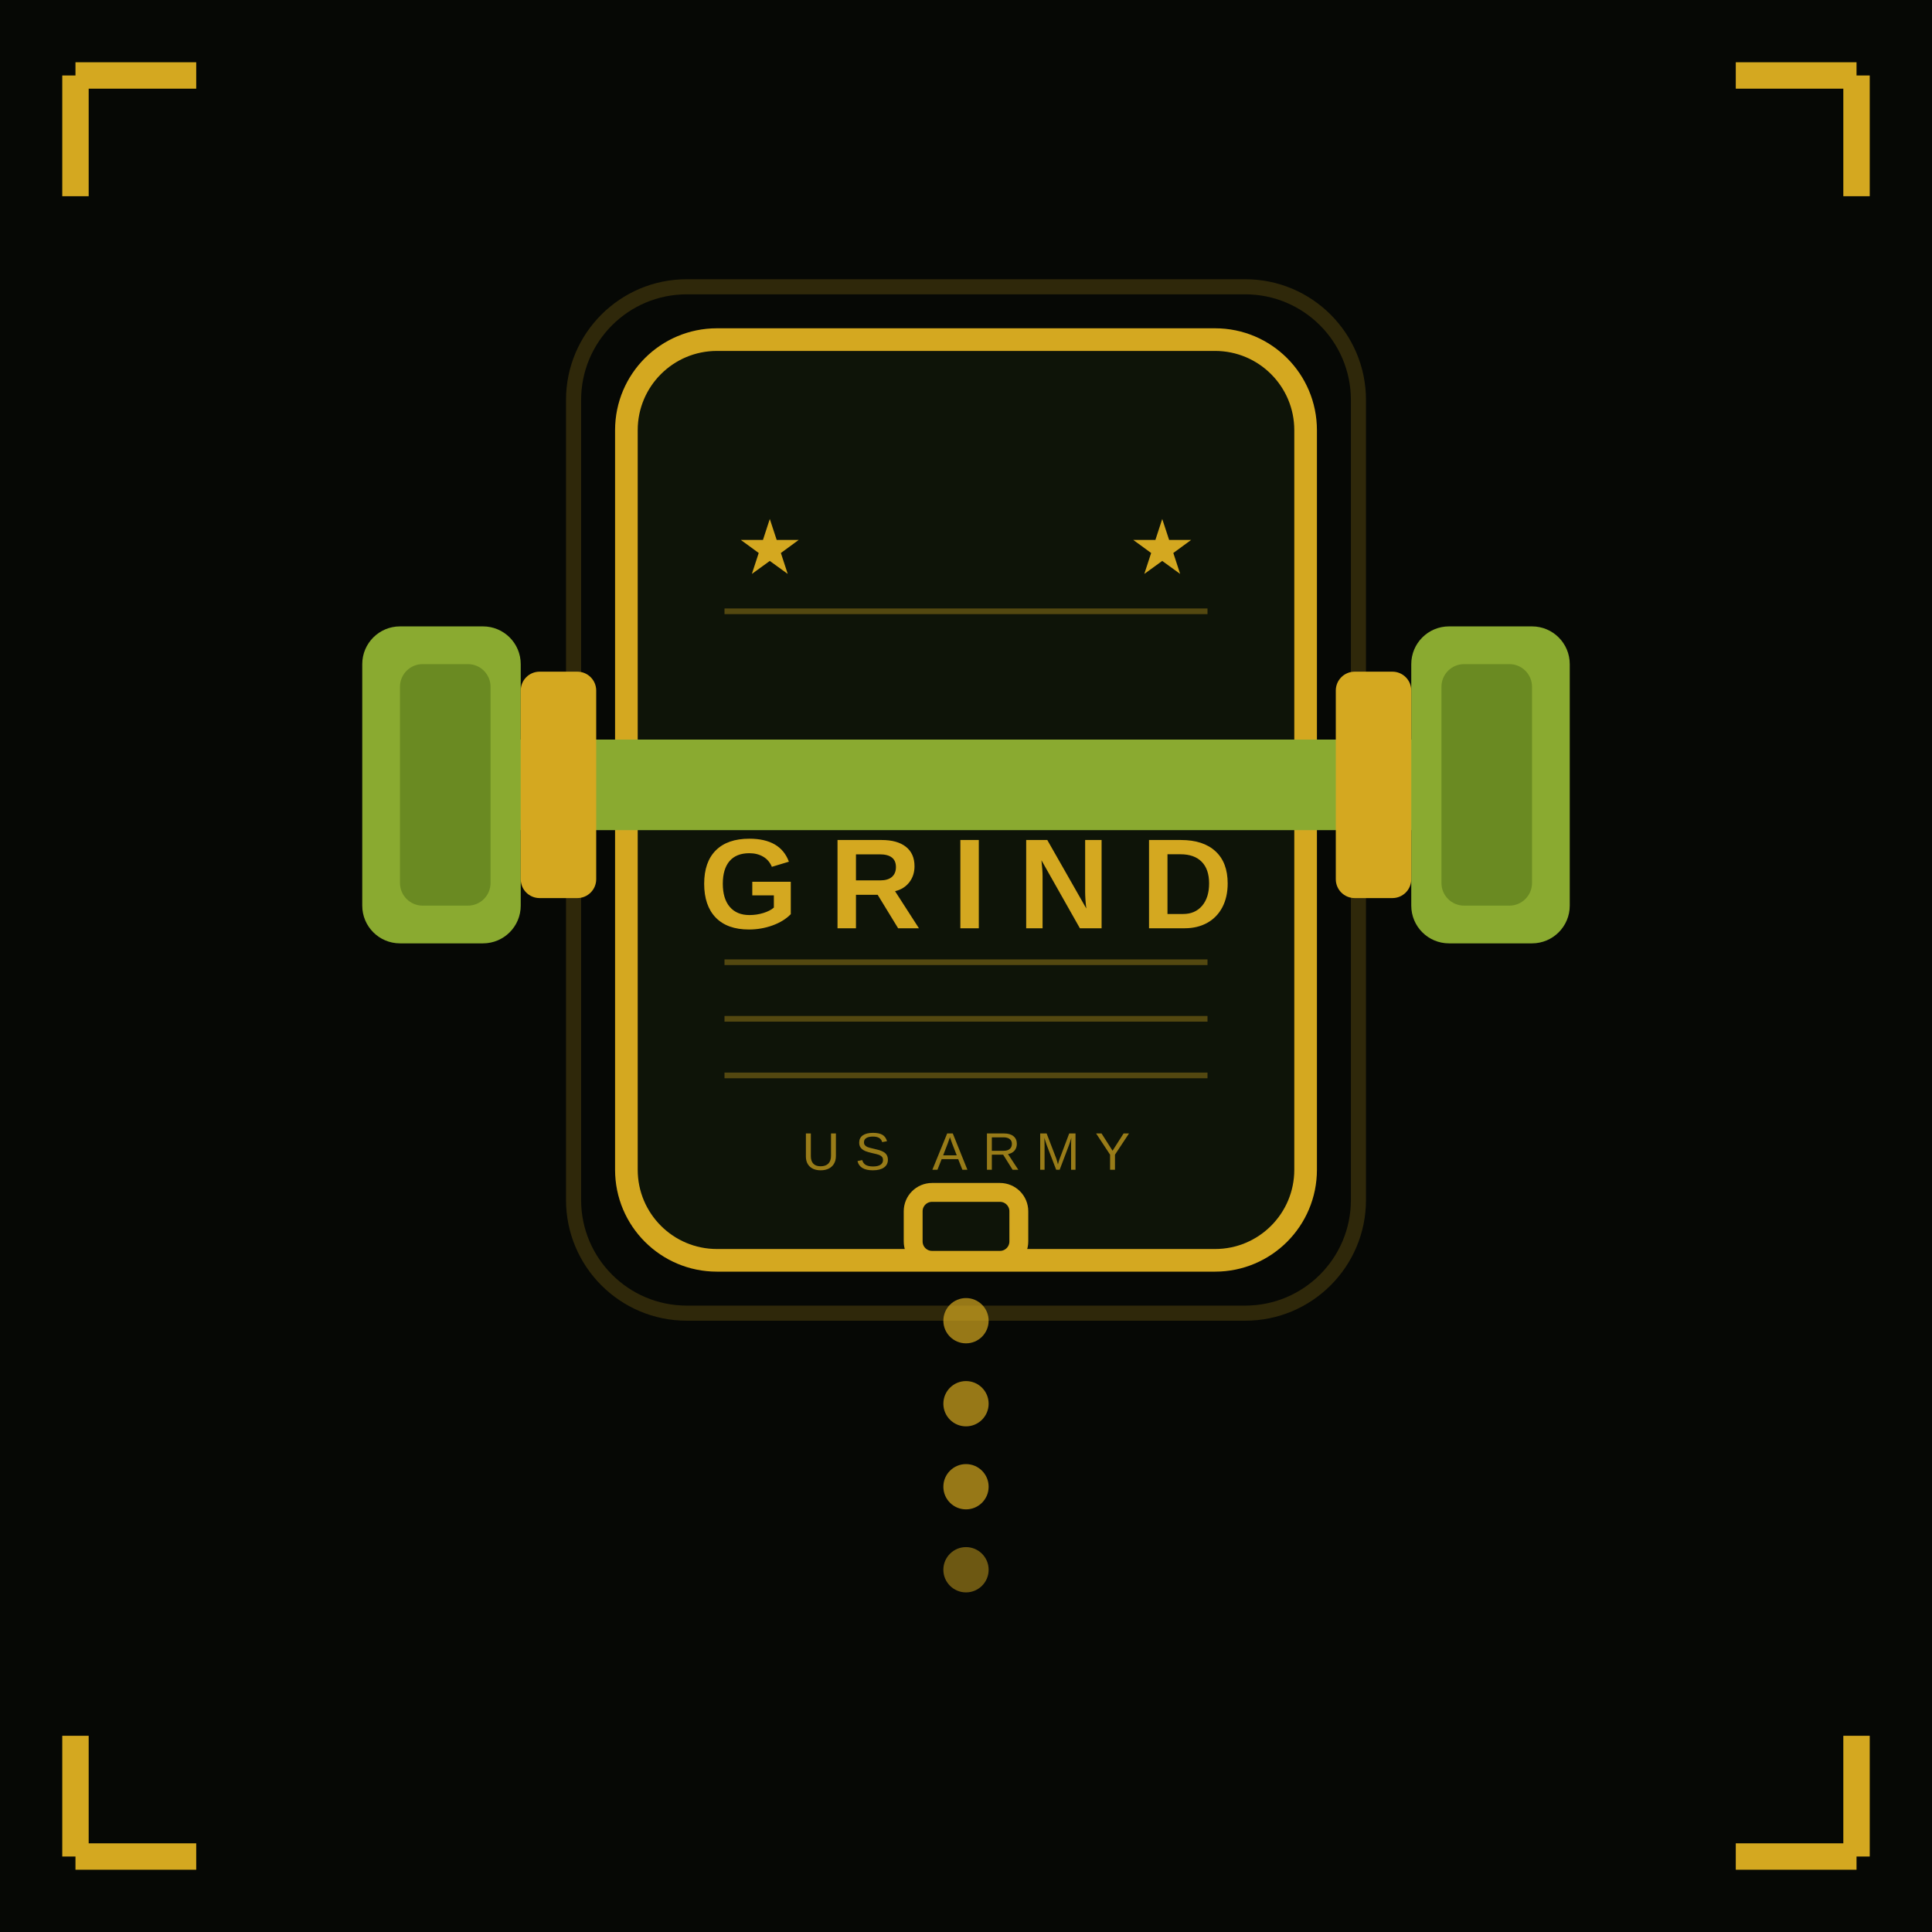
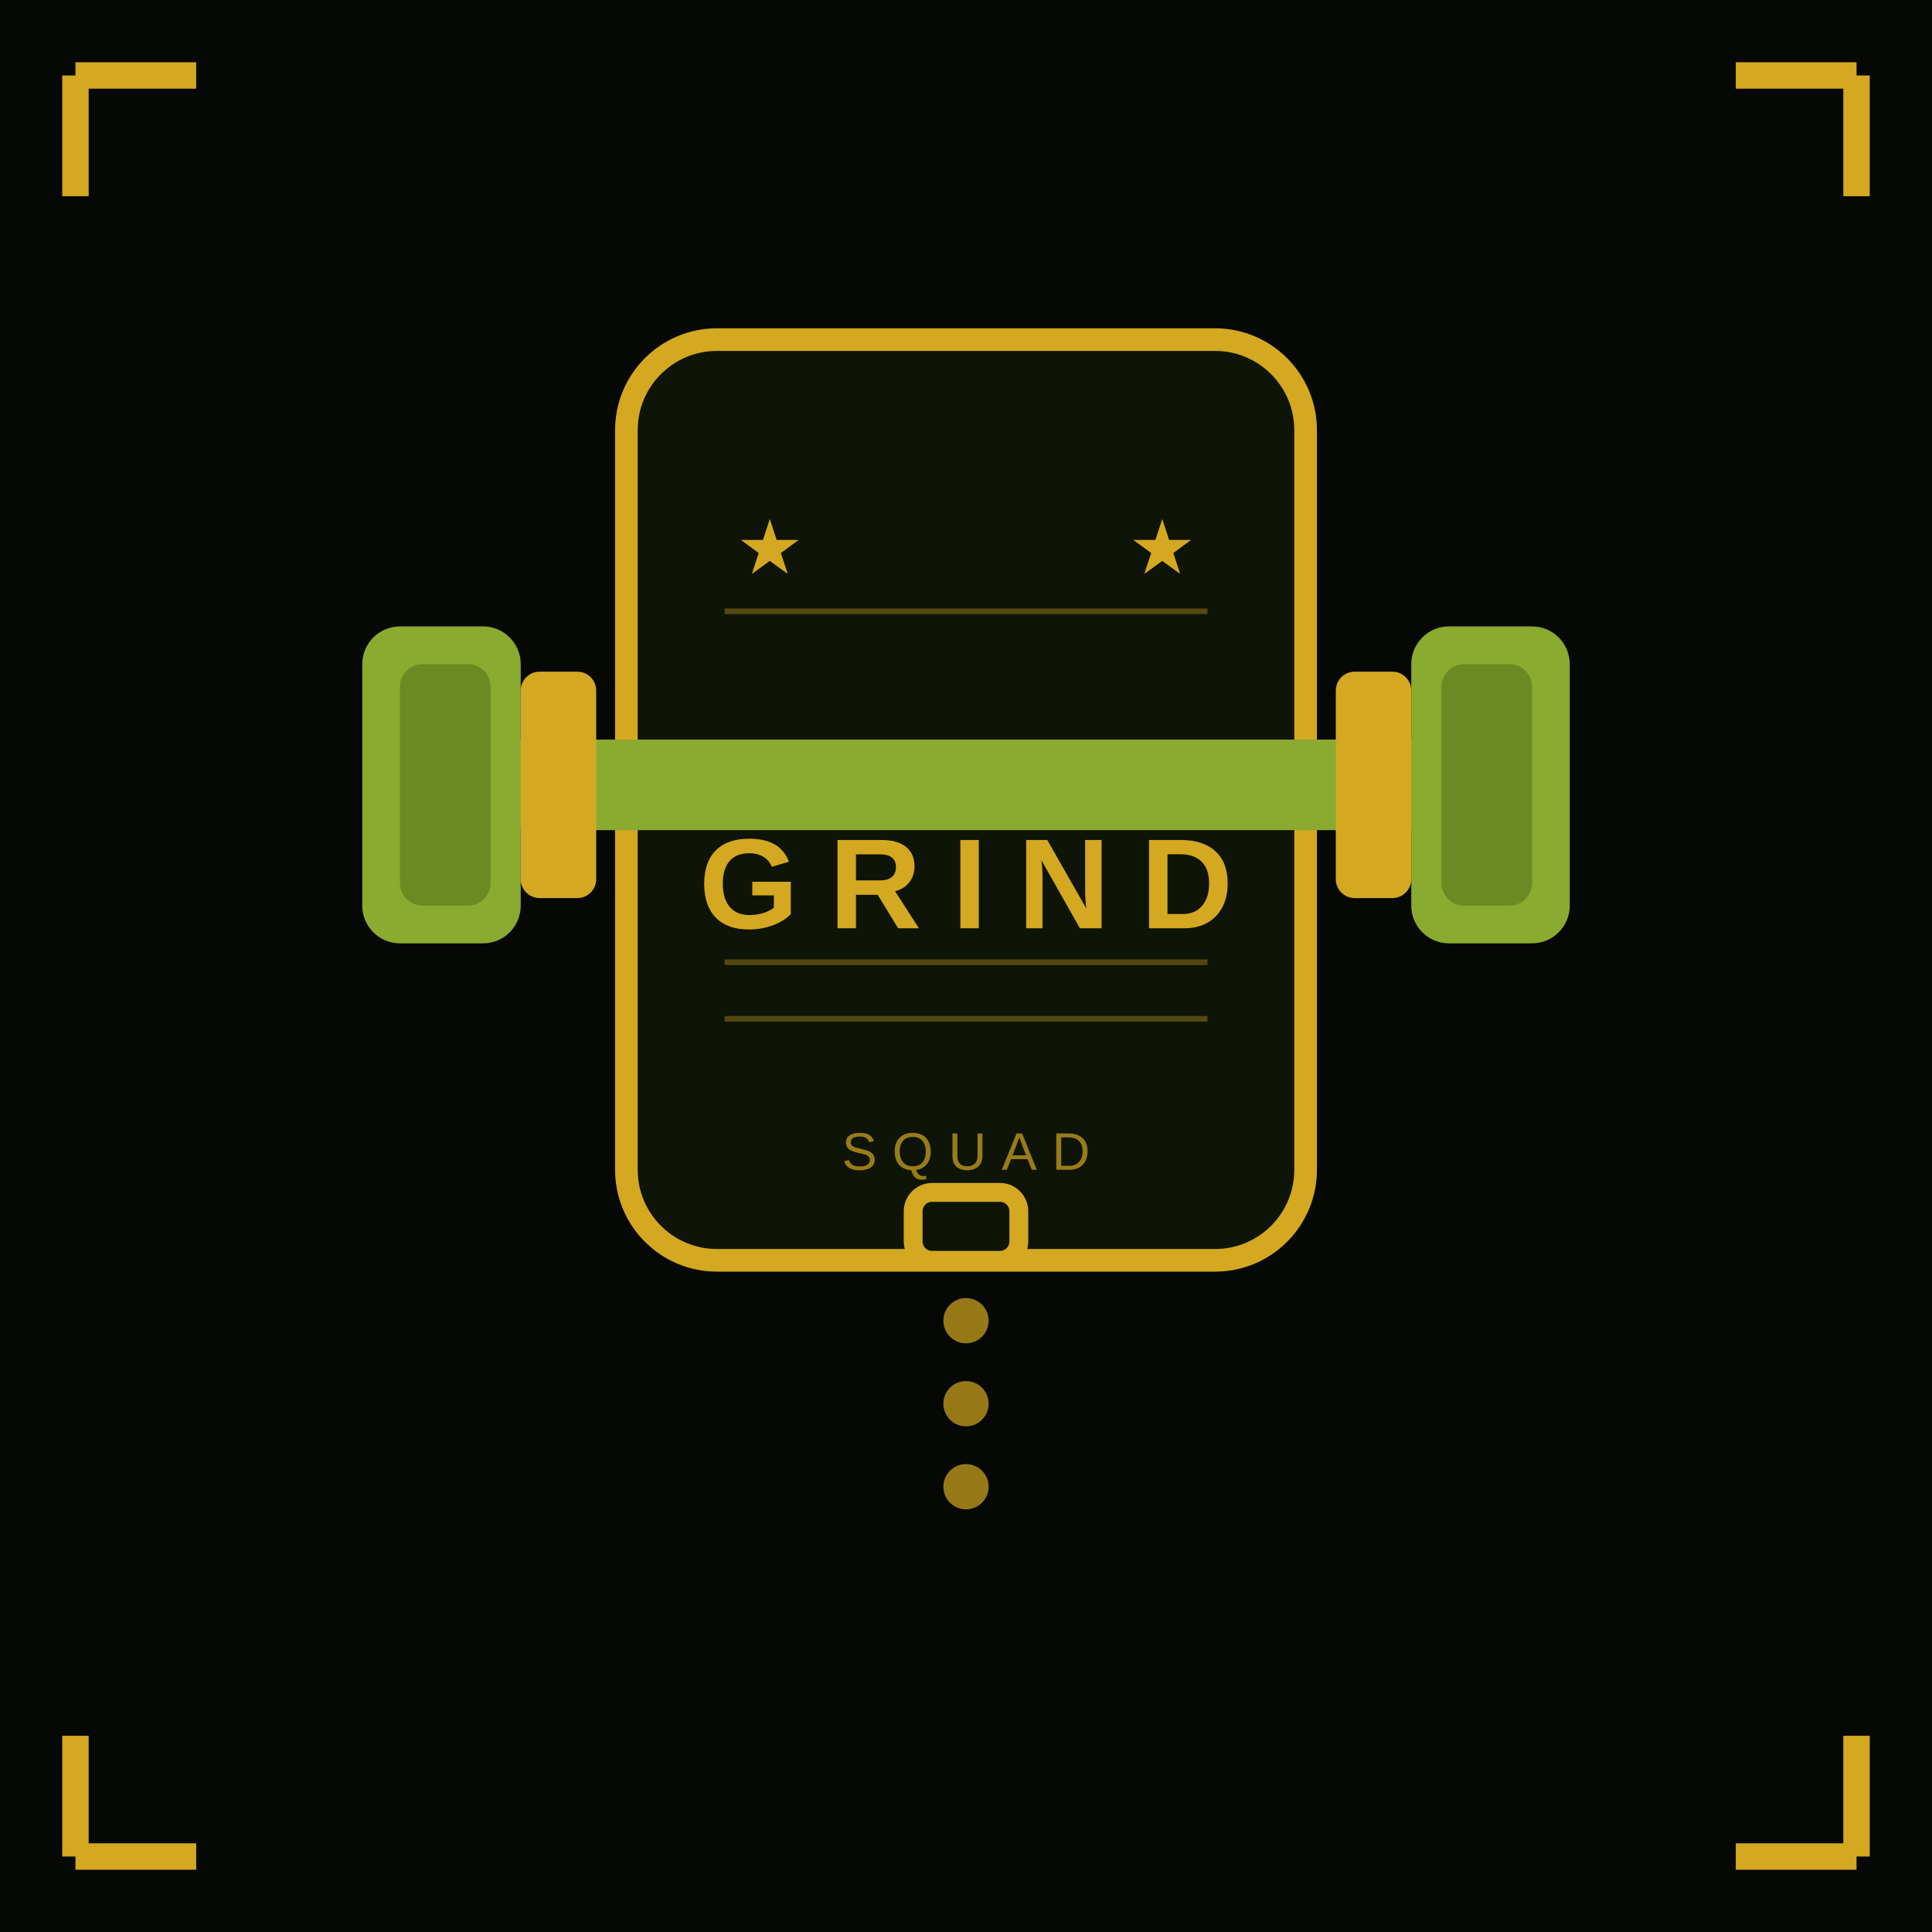
<svg xmlns="http://www.w3.org/2000/svg" viewBox="0 0 512 512">
  <rect width="512" height="512" fill="#060805" />
  <path d="M20,20 L52,20 M20,20 L20,52" stroke="#d4a820" stroke-width="7" fill="none" />
  <path d="M492,20 L460,20 M492,20 L492,52" stroke="#d4a820" stroke-width="7" fill="none" />
  <path d="M20,492 L52,492 M20,492 L20,460" stroke="#d4a820" stroke-width="7" fill="none" />
  <path d="M492,492 L460,492 M492,492 L492,460" stroke="#d4a820" stroke-width="7" fill="none" />
-   <rect x="152" y="76" width="208" height="272" rx="30" fill="none" stroke="#d4a820" stroke-width="4" opacity="0.2" />
  <rect x="166" y="90" width="180" height="244" rx="24" fill="#0e1408" stroke="#d4a820" stroke-width="6" />
  <rect x="242" y="316" width="28" height="18" rx="5" fill="#0e1408" stroke="#d4a820" stroke-width="5" />
  <circle cx="256" cy="350" r="6" fill="#d4a820" opacity="0.7" />
  <circle cx="256" cy="372" r="6" fill="#d4a820" opacity="0.7" />
  <circle cx="256" cy="394" r="6" fill="#d4a820" opacity="0.7" />
-   <circle cx="256" cy="416" r="6" fill="#d4a820" opacity="0.5" />
  <rect x="110" y="196" width="292" height="24" rx="6" fill="#8aaa30" />
  <rect x="96" y="166" width="42" height="84" rx="10" fill="#8aaa30" />
  <rect x="106" y="176" width="24" height="64" rx="6" fill="#6a8a22" />
  <rect x="374" y="166" width="42" height="84" rx="10" fill="#8aaa30" />
  <rect x="382" y="176" width="24" height="64" rx="6" fill="#6a8a22" />
  <rect x="138" y="178" width="20" height="60" rx="5" fill="#d4a820" />
  <rect x="354" y="178" width="20" height="60" rx="5" fill="#d4a820" />
  <text x="204" y="152" font-family="Arial" font-size="20" fill="#d4a820" text-anchor="middle">★</text>
  <text x="308" y="152" font-family="Arial" font-size="20" fill="#d4a820" text-anchor="middle">★</text>
  <line x1="192" y1="162" x2="320" y2="162" stroke="#d4a820" stroke-width="1.5" opacity="0.35" />
  <line x1="192" y1="255" x2="320" y2="255" stroke="#d4a820" stroke-width="1.5" opacity="0.35" />
  <line x1="192" y1="270" x2="320" y2="270" stroke="#d4a820" stroke-width="1.5" opacity="0.35" />
-   <line x1="192" y1="285" x2="320" y2="285" stroke="#d4a820" stroke-width="1.5" opacity="0.35" />
  <text x="256" y="246" font-family="Arial,sans-serif" font-weight="bold" font-size="34" fill="#d4a820" text-anchor="middle" letter-spacing="8">GRIND</text>
-   <text x="256" y="310" font-family="Arial,sans-serif" font-size="14" fill="#d4a820" text-anchor="middle" letter-spacing="4" opacity="0.7">US ARMY</text>
+   <text x="256" y="310" font-family="Arial,sans-serif" font-size="14" fill="#d4a820" text-anchor="middle" letter-spacing="4" opacity="0.7">SQUAD</text>
</svg>
